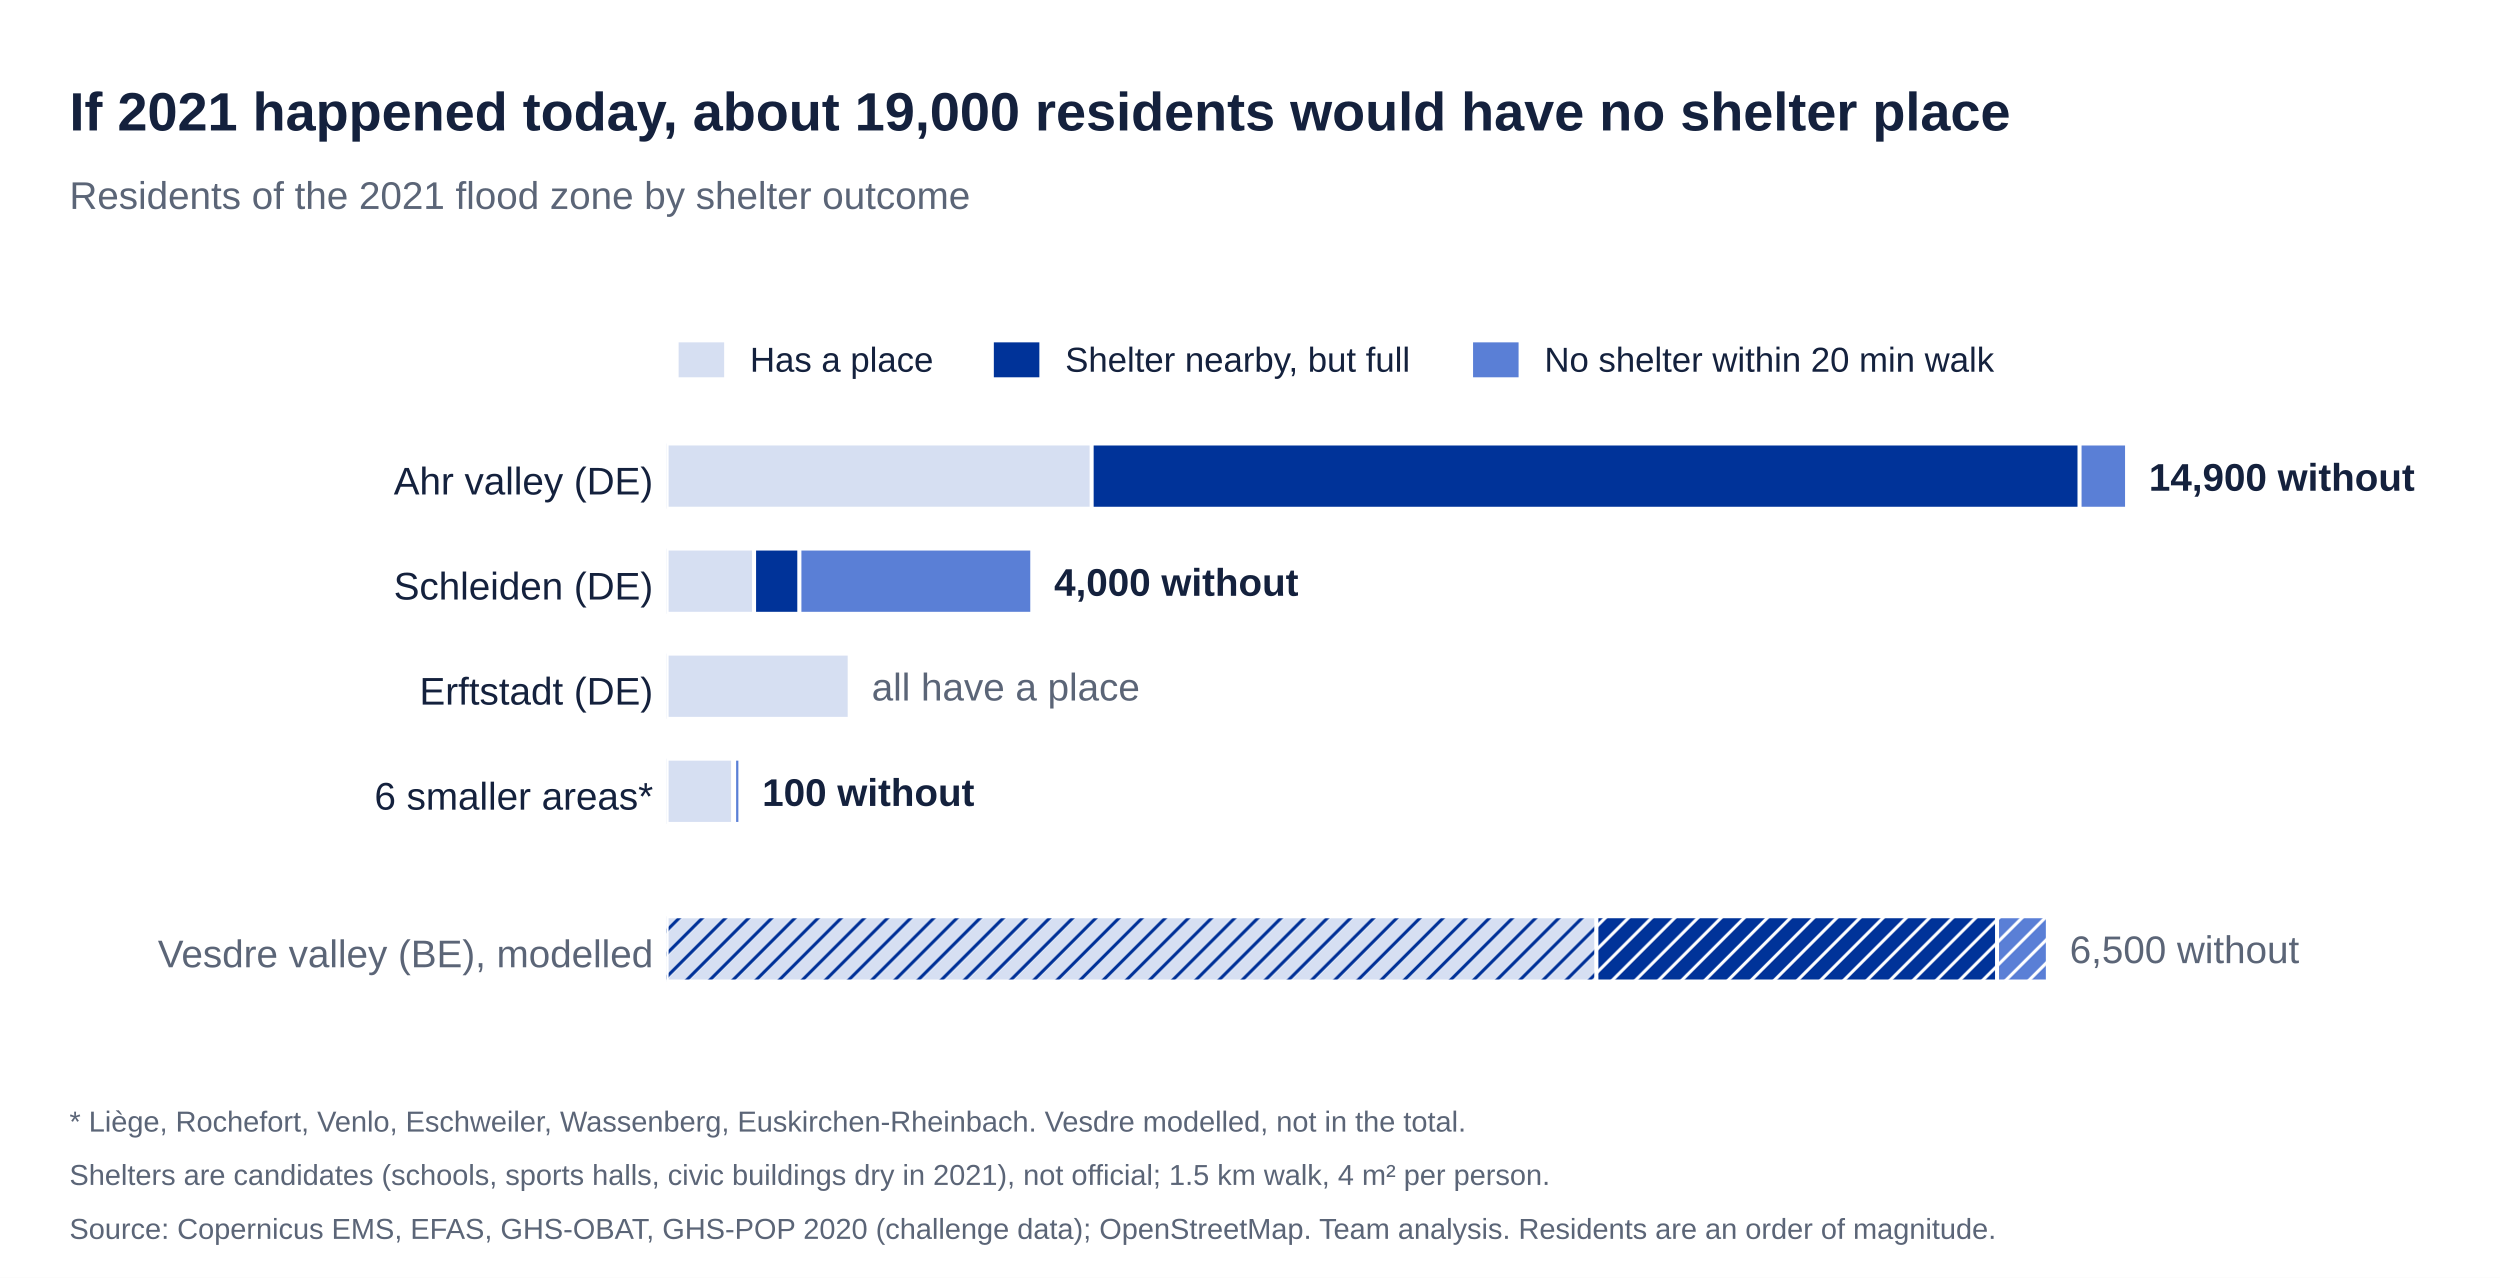
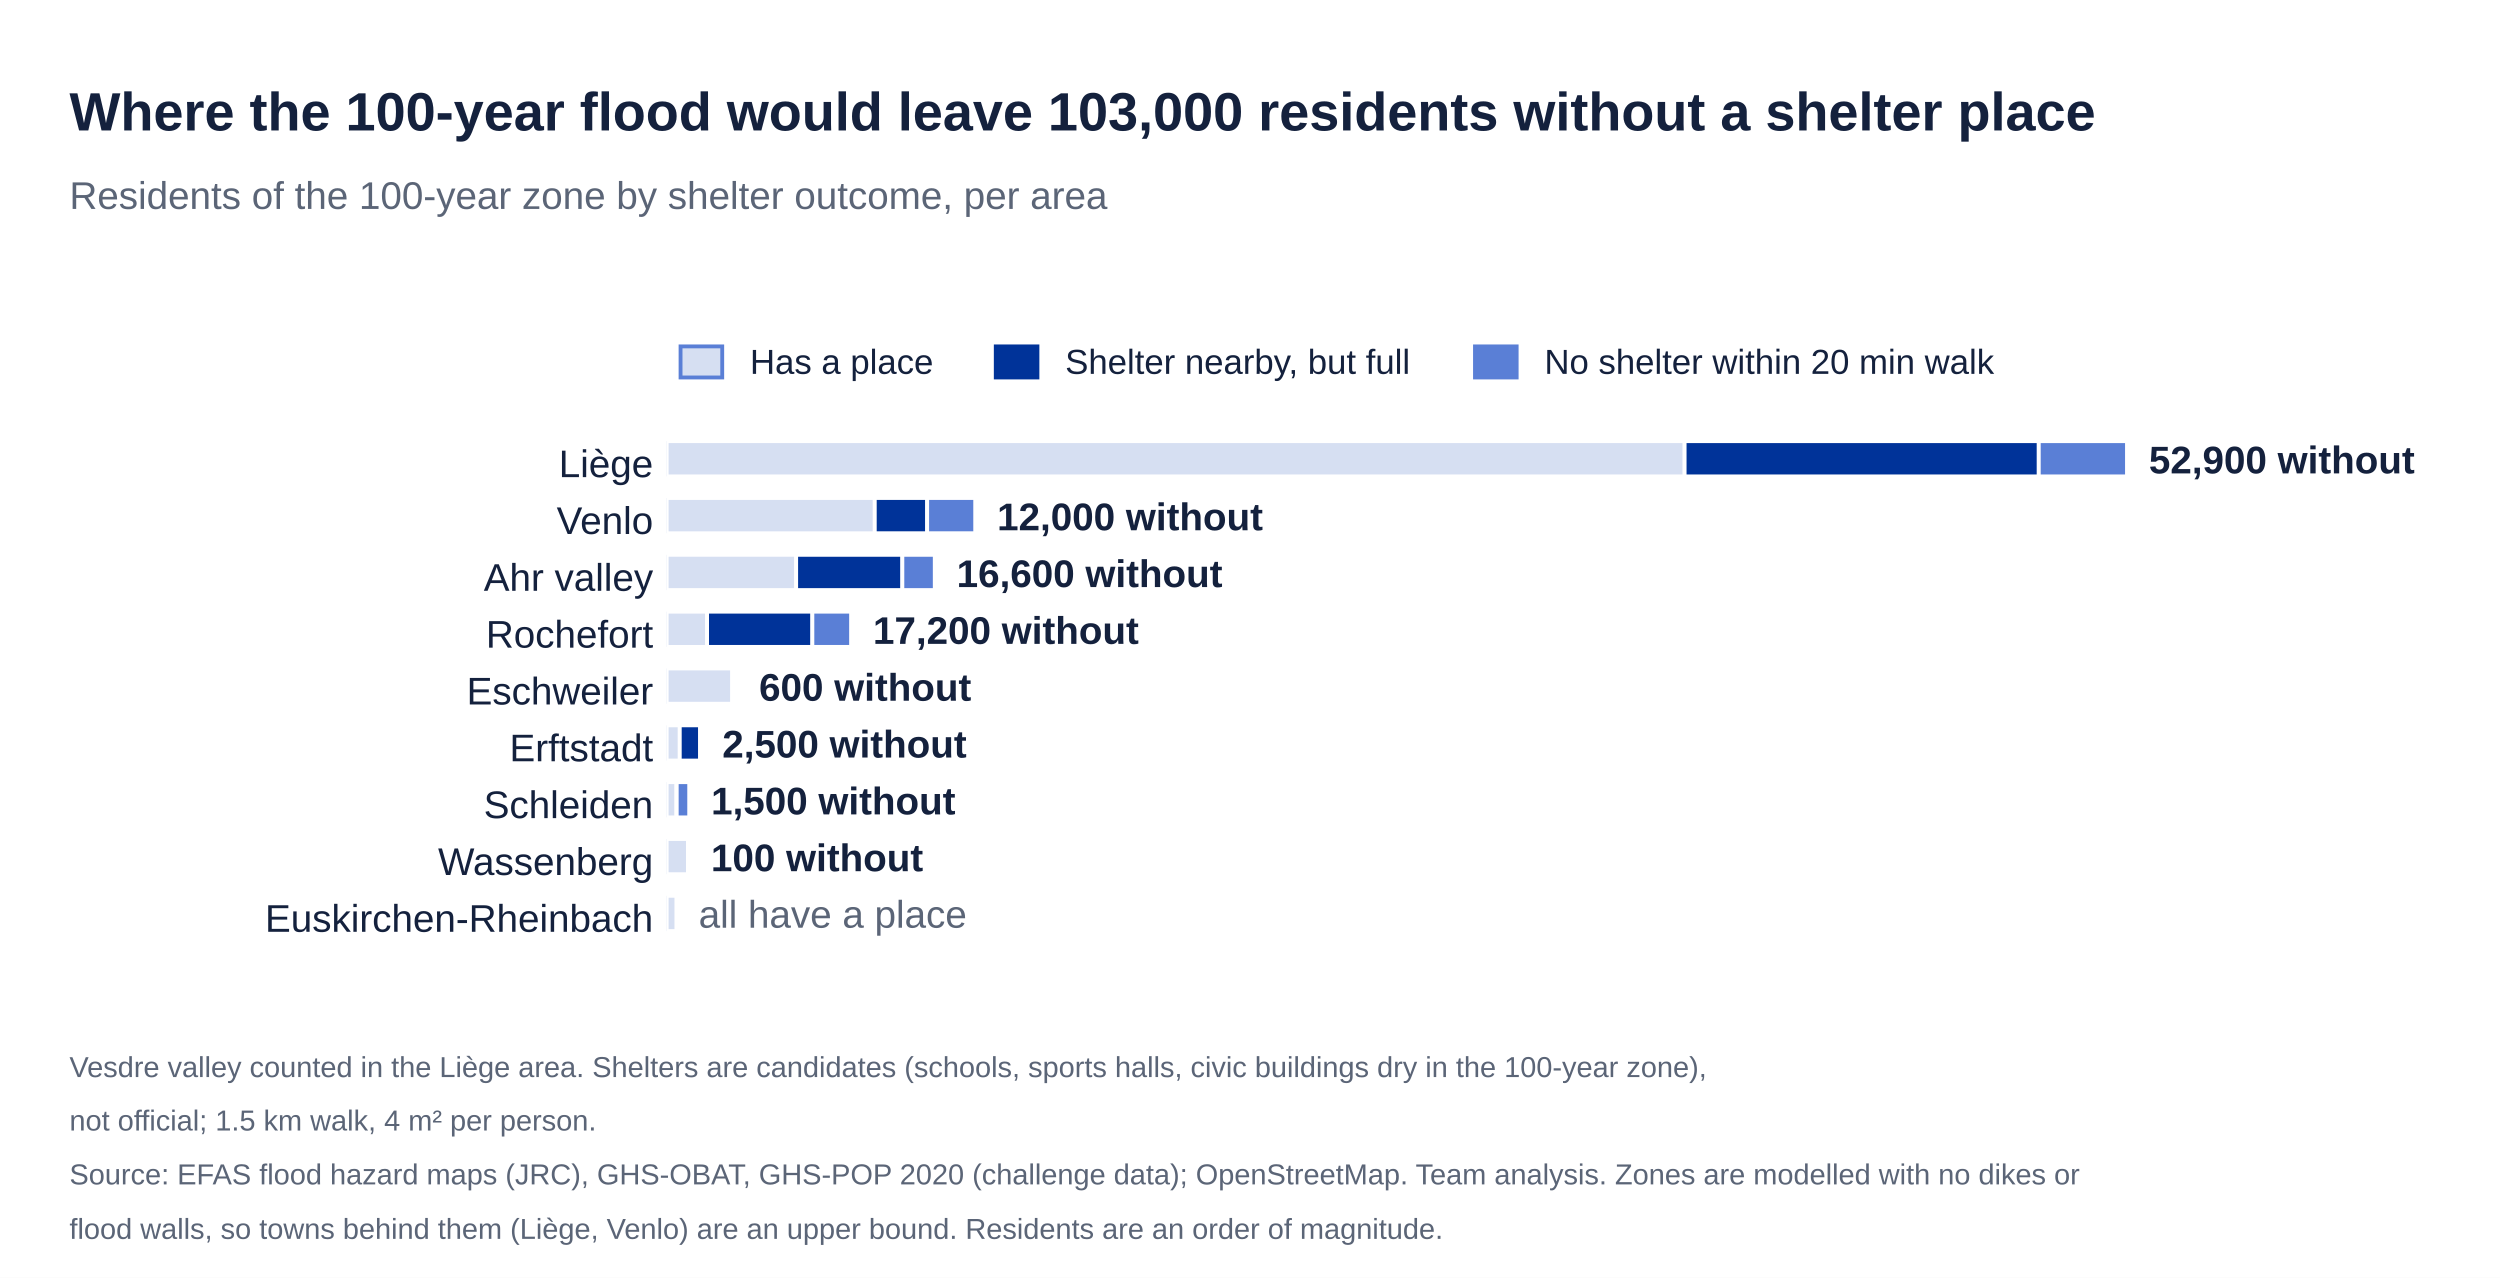
<svg xmlns="http://www.w3.org/2000/svg" width="648pt" height="331.2pt" viewBox="0 0 648 331.2" version="1.1">
  <defs>
    <style type="text/css">*{stroke-linejoin: round; stroke-linecap: butt}</style>
  </defs>
  <g id="figure_1">
    <g id="patch_1">
      <path d="M 0 331.2  L 648 331.2  L 648 0  L 0 0  z " style="fill: #ffffff" />
    </g>
    <g id="axes_1">
      <g id="patch_2">
-         <path d="M 172.8 261.36  L 570.24 261.36  L 570.24 108  L 172.8 108  z " style="fill: #ffffff" />
+         <path d="M 172.8 247.68  L 570.24 247.68  L 570.24 108  L 172.8 108  z " style="fill: #ffffff" />
      </g>
      <g id="patch_3">
-         <path d="M 172.8 131.854  L 282.973 131.854  L 282.973 114.971  L 172.8 114.971  z " clip-path="url(#p2a6222f25c)" style="fill: #d6dff2; stroke: #ffffff; stroke-linejoin: miter" />
+         <path d="M 172.8 114.349  L 436.652 114.349  L 436.652 123.482  L 172.8 123.482  z " clip-path="url(#pc5bd033c34)" style="fill: #d6dff2; stroke: #ffffff; stroke-linejoin: miter" />
      </g>
      <g id="patch_4">
-         <path d="M 172.8 159.084  L 195.473 159.084  L 195.473 142.201  L 172.8 142.201  z " clip-path="url(#p2a6222f25c)" style="fill: #d6dff2; stroke: #ffffff; stroke-linejoin: miter" />
+         <path d="M 172.8 129.08  L 226.739 129.08  L 226.739 138.213  L 172.8 138.213  z " clip-path="url(#pc5bd033c34)" style="fill: #d6dff2; stroke: #ffffff; stroke-linejoin: miter" />
      </g>
      <g id="patch_5">
-         <path d="M 172.8 186.314  L 220.272 186.314  L 220.272 169.431  L 172.8 169.431  z " clip-path="url(#p2a6222f25c)" style="fill: #d6dff2; stroke: #ffffff; stroke-linejoin: miter" />
+         <path d="M 172.8 143.811  L 206.364 143.811  L 206.364 152.944  L 172.8 152.944  z " clip-path="url(#pc5bd033c34)" style="fill: #d6dff2; stroke: #ffffff; stroke-linejoin: miter" />
      </g>
      <g id="patch_6">
-         <path d="M 172.8 213.544  L 190.048 213.544  L 190.048 196.661  L 172.8 196.661  z " clip-path="url(#p2a6222f25c)" style="fill: #d6dff2; stroke: #ffffff; stroke-linejoin: miter" />
+         <path d="M 172.8 158.542  L 183.272 158.542  L 183.272 167.676  L 172.8 167.676  z " clip-path="url(#pc5bd033c34)" style="fill: #d6dff2; stroke: #ffffff; stroke-linejoin: miter" />
      </g>
      <g id="patch_7">
-         <path d="M 172.8 254.389  L 413.801 254.389  L 413.801 237.506  L 172.8 237.506  z " clip-path="url(#p2a6222f25c)" style="fill: url(#he95714e14b); stroke: #ffffff; stroke-linejoin: miter" />
+         <path d="M 172.8 173.273  L 189.794 173.273  L 189.794 182.407  L 172.8 182.407  z " clip-path="url(#pc5bd033c34)" style="fill: #d6dff2; stroke: #ffffff; stroke-linejoin: miter" />
      </g>
      <g id="patch_8">
-         <path d="M 282.973 131.854  L 539.041 131.854  L 539.041 114.971  L 282.973 114.971  z " clip-path="url(#p2a6222f25c)" style="fill: #003399; stroke: #ffffff; stroke-linejoin: miter" />
+         <path d="M 172.8 188.004  L 176.193 188.004  L 176.193 197.138  L 172.8 197.138  z " clip-path="url(#pc5bd033c34)" style="fill: #d6dff2; stroke: #ffffff; stroke-linejoin: miter" />
      </g>
      <g id="patch_9">
-         <path d="M 195.473 159.084  L 207.223 159.084  L 207.223 142.201  L 195.473 142.201  z " clip-path="url(#p2a6222f25c)" style="fill: #003399; stroke: #ffffff; stroke-linejoin: miter" />
+         <path d="M 172.8 202.736  L 175.356 202.736  L 175.356 211.869  L 172.8 211.869  z " clip-path="url(#pc5bd033c34)" style="fill: #d6dff2; stroke: #ffffff; stroke-linejoin: miter" />
      </g>
      <g id="patch_10">
-         <path d="M 220.272 186.314  L 220.272 186.314  L 220.272 169.431  L 220.272 169.431  z " clip-path="url(#p2a6222f25c)" style="fill: #003399; stroke: #ffffff; stroke-linejoin: miter" />
+         <path d="M 172.8 217.467  L 178.318 217.467  L 178.318 226.6  L 172.8 226.6  z " clip-path="url(#pc5bd033c34)" style="fill: #d6dff2; stroke: #ffffff; stroke-linejoin: miter" />
      </g>
      <g id="patch_11">
-         <path d="M 190.048 213.544  L 190.3 213.544  L 190.3 196.661  L 190.048 196.661  z " clip-path="url(#p2a6222f25c)" style="fill: #003399; stroke: #ffffff; stroke-linejoin: miter" />
+         <path d="M 172.8 232.198  L 175.4 232.198  L 175.4 241.331  L 172.8 241.331  z " clip-path="url(#pc5bd033c34)" style="fill: #d6dff2; stroke: #ffffff; stroke-linejoin: miter" />
      </g>
      <g id="patch_12">
-         <path d="M 413.801 254.389  L 517.648 254.389  L 517.648 237.506  L 413.801 237.506  z " clip-path="url(#p2a6222f25c)" style="fill: url(#haeed8de1d2); stroke: #ffffff; stroke-linejoin: miter" />
+         <path d="M 436.652 114.349  L 528.448 114.349  L 528.448 123.482  L 436.652 123.482  z " clip-path="url(#pc5bd033c34)" style="fill: #003399; stroke: #ffffff; stroke-linejoin: miter" />
      </g>
      <g id="patch_13">
-         <path d="M 539.041 131.854  L 551.314 131.854  L 551.314 114.971  L 539.041 114.971  z " clip-path="url(#p2a6222f25c)" style="fill: #5a7fd6; stroke: #ffffff; stroke-linejoin: miter" />
+         <path d="M 226.739 129.08  L 240.318 129.08  L 240.318 138.213  L 226.739 138.213  z " clip-path="url(#pc5bd033c34)" style="fill: #003399; stroke: #ffffff; stroke-linejoin: miter" />
      </g>
      <g id="patch_14">
-         <path d="M 207.223 159.084  L 267.546 159.084  L 267.546 142.201  L 207.223 142.201  z " clip-path="url(#p2a6222f25c)" style="fill: #5a7fd6; stroke: #ffffff; stroke-linejoin: miter" />
+         <path d="M 206.364 143.811  L 233.89 143.811  L 233.89 152.944  L 206.364 152.944  z " clip-path="url(#pc5bd033c34)" style="fill: #003399; stroke: #ffffff; stroke-linejoin: miter" />
      </g>
      <g id="patch_15">
-         <path d="M 220.272 186.314  L 220.272 186.314  L 220.272 169.431  L 220.272 169.431  z " clip-path="url(#p2a6222f25c)" style="fill: #5a7fd6; stroke: #ffffff; stroke-linejoin: miter" />
+         <path d="M 183.272 158.542  L 210.566 158.542  L 210.566 167.676  L 183.272 167.676  z " clip-path="url(#pc5bd033c34)" style="fill: #003399; stroke: #ffffff; stroke-linejoin: miter" />
      </g>
      <g id="patch_16">
-         <path d="M 190.3 213.544  L 191.886 213.544  L 191.886 196.661  L 190.3 196.661  z " clip-path="url(#p2a6222f25c)" style="fill: #5a7fd6; stroke: #ffffff; stroke-linejoin: miter" />
+         <path d="M 189.794 173.273  L 190.495 173.273  L 190.495 182.407  L 189.794 182.407  z " clip-path="url(#pc5bd033c34)" style="fill: #003399; stroke: #ffffff; stroke-linejoin: miter" />
      </g>
      <g id="patch_17">
-         <path d="M 517.648 254.389  L 530.786 254.389  L 530.786 237.506  L 517.648 237.506  z " clip-path="url(#p2a6222f25c)" style="fill: url(#h89fbb1f1ae); stroke: #ffffff; stroke-linejoin: miter" />
+         <path d="M 176.193 188.004  L 181.466 188.004  L 181.466 197.138  L 176.193 197.138  z " clip-path="url(#pc5bd033c34)" style="fill: #003399; stroke: #ffffff; stroke-linejoin: miter" />
+       </g>
+       <g id="patch_18">
+         <path d="M 175.356 202.736  L 175.406 202.736  L 175.406 211.869  L 175.356 211.869  z " clip-path="url(#pc5bd033c34)" style="fill: #003399; stroke: #ffffff; stroke-linejoin: miter" />
+       </g>
+       <g id="patch_19">
+         <path d="M 178.318 217.467  L 178.522 217.467  L 178.522 226.6  L 178.318 226.6  z " clip-path="url(#pc5bd033c34)" style="fill: #003399; stroke: #ffffff; stroke-linejoin: miter" />
+       </g>
+       <g id="patch_20">
+         <path d="M 175.4 232.198  L 175.4 232.198  L 175.4 241.331  L 175.4 241.331  z " clip-path="url(#pc5bd033c34)" style="fill: #003399; stroke: #ffffff; stroke-linejoin: miter" />
+       </g>
+       <g id="patch_21">
+         <path d="M 528.448 114.349  L 551.314 114.349  L 551.314 123.482  L 528.448 123.482  z " clip-path="url(#pc5bd033c34)" style="fill: #5a7fd6; stroke: #ffffff; stroke-linejoin: miter" />
+       </g>
+       <g id="patch_22">
+         <path d="M 240.318 129.08  L 252.777 129.08  L 252.777 138.213  L 240.318 138.213  z " clip-path="url(#pc5bd033c34)" style="fill: #5a7fd6; stroke: #ffffff; stroke-linejoin: miter" />
+       </g>
+       <g id="patch_23">
+         <path d="M 233.89 143.811  L 242.291 143.811  L 242.291 152.944  L 233.89 152.944  z " clip-path="url(#pc5bd033c34)" style="fill: #5a7fd6; stroke: #ffffff; stroke-linejoin: miter" />
+       </g>
+       <g id="patch_24">
+         <path d="M 210.566 158.542  L 220.601 158.542  L 220.601 167.676  L 210.566 167.676  z " clip-path="url(#pc5bd033c34)" style="fill: #5a7fd6; stroke: #ffffff; stroke-linejoin: miter" />
+       </g>
+       <g id="patch_25">
+         <path d="M 190.495 173.273  L 191.076 173.273  L 191.076 182.407  L 190.495 182.407  z " clip-path="url(#pc5bd033c34)" style="fill: #5a7fd6; stroke: #ffffff; stroke-linejoin: miter" />
+       </g>
+       <g id="patch_26">
+         <path d="M 181.466 188.004  L 181.536 188.004  L 181.536 197.138  L 181.466 197.138  z " clip-path="url(#pc5bd033c34)" style="fill: #5a7fd6; stroke: #ffffff; stroke-linejoin: miter" />
+       </g>
+       <g id="patch_27">
+         <path d="M 175.406 202.736  L 178.643 202.736  L 178.643 211.869  L 175.406 211.869  z " clip-path="url(#pc5bd033c34)" style="fill: #5a7fd6; stroke: #ffffff; stroke-linejoin: miter" />
+       </g>
+       <g id="patch_28">
+         <path d="M 178.522 217.467  L 178.604 217.467  L 178.604 226.6  L 178.522 226.6  z " clip-path="url(#pc5bd033c34)" style="fill: #5a7fd6; stroke: #ffffff; stroke-linejoin: miter" />
+       </g>
+       <g id="patch_29">
+         <path d="M 175.4 232.198  L 175.419 232.198  L 175.419 241.331  L 175.4 241.331  z " clip-path="url(#pc5bd033c34)" style="fill: #5a7fd6; stroke: #ffffff; stroke-linejoin: miter" />
      </g>
      <g id="matplotlib.axis_1" />
      <g id="matplotlib.axis_2">
        <g id="ytick_1">
          <g id="line2d_1" />
          <g id="text_1">
-             <text style="font-size: 10px; font-family: 'Helvetica Neue', 'Arial', 'DejaVu Sans', sans-serif; text-anchor: end; fill: #14213d" x="169.3" y="128.172" transform="rotate(-0 169.3 128.1722)">Ahr valley (DE)</text>
+             <text style="font-size: 10px; font-family: 'Helvetica Neue', 'Arial', 'DejaVu Sans', sans-serif; text-anchor: end; fill: #14213d" x="169.3" y="123.676" transform="rotate(-0 169.3 123.6757)">Liège</text>
          </g>
        </g>
        <g id="ytick_2">
          <g id="line2d_2" />
          <g id="text_2">
-             <text style="font-size: 10px; font-family: 'Helvetica Neue', 'Arial', 'DejaVu Sans', sans-serif; text-anchor: end; fill: #14213d" x="169.3" y="155.402" transform="rotate(-0 169.3 155.4024)">Schleiden (DE)</text>
+             <text style="font-size: 10px; font-family: 'Helvetica Neue', 'Arial', 'DejaVu Sans', sans-serif; text-anchor: end; fill: #14213d" x="169.3" y="138.407" transform="rotate(-0 169.3 138.4068)">Venlo</text>
          </g>
        </g>
        <g id="ytick_3">
          <g id="line2d_3" />
          <g id="text_3">
-             <text style="font-size: 10px; font-family: 'Helvetica Neue', 'Arial', 'DejaVu Sans', sans-serif; text-anchor: end; fill: #14213d" x="169.3" y="182.632" transform="rotate(-0 169.3 182.6325)">Erftstadt (DE)</text>
+             <text style="font-size: 10px; font-family: 'Helvetica Neue', 'Arial', 'DejaVu Sans', sans-serif; text-anchor: end; fill: #14213d" x="169.3" y="153.138" transform="rotate(-0 169.3 153.1379)">Ahr valley</text>
          </g>
        </g>
        <g id="ytick_4">
          <g id="line2d_4" />
          <g id="text_4">
-             <text style="font-size: 10px; font-family: 'Helvetica Neue', 'Arial', 'DejaVu Sans', sans-serif; text-anchor: end; fill: #14213d" x="169.3" y="209.863" transform="rotate(-0 169.3 209.8626)">6 smaller areas*</text>
+             <text style="font-size: 10px; font-family: 'Helvetica Neue', 'Arial', 'DejaVu Sans', sans-serif; text-anchor: end; fill: #14213d" x="169.3" y="167.869" transform="rotate(-0 169.3 167.8689)">Rochefort</text>
          </g>
        </g>
        <g id="ytick_5">
          <g id="line2d_5" />
          <g id="text_5">
-             <text style="font-size: 10px; font-family: 'Helvetica Neue', 'Arial', 'DejaVu Sans', sans-serif; text-anchor: end; fill: #5b6577" x="169.3" y="250.708" transform="rotate(-0 169.3 250.7078)">Vesdre valley (BE), modelled</text>
-           </g>
-         </g>
-       </g>
-       <g id="text_6">
-         <text style="font-weight: 700; font-size: 10px; font-family: 'Helvetica Neue', 'Arial', 'DejaVu Sans', sans-serif; text-anchor: start; fill: #14213d" x="556.992" y="127.202" transform="rotate(-0 556.992 127.2022)">14,900 without</text>
-       </g>
-       <g id="text_7">
-         <text style="font-weight: 700; font-size: 10px; font-family: 'Helvetica Neue', 'Arial', 'DejaVu Sans', sans-serif; text-anchor: start; fill: #14213d" x="273.223" y="154.432" transform="rotate(-0 273.2234 154.4324)">4,000 without</text>
-       </g>
-       <g id="text_8">
-         <text style="font-size: 10px; font-family: 'Helvetica Neue', 'Arial', 'DejaVu Sans', sans-serif; text-anchor: start; fill: #5b6577" x="225.95" y="181.567" transform="rotate(-0 225.9497 181.5675)">all have a place</text>
-       </g>
-       <g id="text_9">
-         <text style="font-weight: 700; font-size: 10px; font-family: 'Helvetica Neue', 'Arial', 'DejaVu Sans', sans-serif; text-anchor: start; fill: #14213d" x="197.564" y="208.893" transform="rotate(-0 197.5638 208.8926)">100 without</text>
+             <text style="font-size: 10px; font-family: 'Helvetica Neue', 'Arial', 'DejaVu Sans', sans-serif; text-anchor: end; fill: #14213d" x="169.3" y="182.6" transform="rotate(-0 169.3 182.6)">Eschweiler</text>
+           </g>
+         </g>
+         <g id="ytick_6">
+           <g id="line2d_6" />
+           <g id="text_6">
+             <text style="font-size: 10px; font-family: 'Helvetica Neue', 'Arial', 'DejaVu Sans', sans-serif; text-anchor: end; fill: #14213d" x="169.3" y="197.331" transform="rotate(-0 169.3 197.3311)">Erftstadt</text>
+           </g>
+         </g>
+         <g id="ytick_7">
+           <g id="line2d_7" />
+           <g id="text_7">
+             <text style="font-size: 10px; font-family: 'Helvetica Neue', 'Arial', 'DejaVu Sans', sans-serif; text-anchor: end; fill: #14213d" x="169.3" y="212.062" transform="rotate(-0 169.3 212.0621)">Schleiden</text>
+           </g>
+         </g>
+         <g id="ytick_8">
+           <g id="line2d_8" />
+           <g id="text_8">
+             <text style="font-size: 10px; font-family: 'Helvetica Neue', 'Arial', 'DejaVu Sans', sans-serif; text-anchor: end; fill: #14213d" x="169.3" y="226.793" transform="rotate(-0 169.3 226.7932)">Wassenberg</text>
+           </g>
+         </g>
+         <g id="ytick_9">
+           <g id="line2d_9" />
+           <g id="text_9">
+             <text style="font-size: 10px; font-family: 'Helvetica Neue', 'Arial', 'DejaVu Sans', sans-serif; text-anchor: end; fill: #14213d" x="169.3" y="241.524" transform="rotate(-0 169.3 241.5243)">Euskirchen-Rheinbach</text>
+           </g>
+         </g>
      </g>
      <g id="text_10">
-         <text style="font-size: 10px; font-family: 'Helvetica Neue', 'Arial', 'DejaVu Sans', sans-serif; text-anchor: start; fill: #5b6577" x="536.464" y="249.643" transform="rotate(-0 536.4641 249.6428)">6,500 without</text>
+         <text style="font-weight: 700; font-size: 10px; font-family: 'Helvetica Neue', 'Arial', 'DejaVu Sans', sans-serif; text-anchor: start; fill: #14213d" x="556.992" y="122.706" transform="rotate(-0 556.992 122.7057)">52,900 without</text>
+       </g>
+       <g id="text_11">
+         <text style="font-weight: 700; font-size: 10px; font-family: 'Helvetica Neue', 'Arial', 'DejaVu Sans', sans-serif; text-anchor: start; fill: #14213d" x="258.455" y="137.437" transform="rotate(-0 258.4546 137.4368)">12,000 without</text>
+       </g>
+       <g id="text_12">
+         <text style="font-weight: 700; font-size: 10px; font-family: 'Helvetica Neue', 'Arial', 'DejaVu Sans', sans-serif; text-anchor: start; fill: #14213d" x="247.969" y="152.168" transform="rotate(-0 247.9691 152.1679)">16,600 without</text>
+       </g>
+       <g id="text_13">
+         <text style="font-weight: 700; font-size: 10px; font-family: 'Helvetica Neue', 'Arial', 'DejaVu Sans', sans-serif; text-anchor: start; fill: #14213d" x="226.278" y="166.899" transform="rotate(-0 226.2782 166.8989)">17,200 without</text>
+       </g>
+       <g id="text_14">
+         <text style="font-weight: 700; font-size: 10px; font-family: 'Helvetica Neue', 'Arial', 'DejaVu Sans', sans-serif; text-anchor: start; fill: #14213d" x="196.754" y="181.63" transform="rotate(-0 196.7536 181.63)">600 without</text>
+       </g>
+       <g id="text_15">
+         <text style="font-weight: 700; font-size: 10px; font-family: 'Helvetica Neue', 'Arial', 'DejaVu Sans', sans-serif; text-anchor: start; fill: #14213d" x="187.213" y="196.361" transform="rotate(-0 187.2135 196.3611)">2,500 without</text>
+       </g>
+       <g id="text_16">
+         <text style="font-weight: 700; font-size: 10px; font-family: 'Helvetica Neue', 'Arial', 'DejaVu Sans', sans-serif; text-anchor: start; fill: #14213d" x="184.321" y="211.092" transform="rotate(-0 184.3211 211.0921)">1,500 without</text>
+       </g>
+       <g id="text_17">
+         <text style="font-weight: 700; font-size: 10px; font-family: 'Helvetica Neue', 'Arial', 'DejaVu Sans', sans-serif; text-anchor: start; fill: #14213d" x="184.282" y="225.823" transform="rotate(-0 184.282 225.8232)">100 without</text>
+       </g>
+       <g id="text_18">
+         <text style="font-size: 10px; font-family: 'Helvetica Neue', 'Arial', 'DejaVu Sans', sans-serif; text-anchor: start; fill: #5b6577" x="181.097" y="240.459" transform="rotate(-0 181.0969 240.4593)">all have a place</text>
      </g>
      <g id="legend_1">
-         <g id="patch_18">
-           <path d="M 176.4 97.294  L 187.2 97.294  L 187.2 89.239  L 176.4 89.239  z " style="fill: #d6dff2; stroke: #d6dff2; stroke-linejoin: miter" />
-         </g>
-         <g id="text_11">
-           <text style="font-size: 9px; font-family: 'Helvetica Neue', 'Arial', 'DejaVu Sans', sans-serif; text-anchor: start; fill: #14213d" x="194.4" y="96.349" transform="rotate(-0 194.4 96.3486)">Has a place</text>
-         </g>
-         <g id="patch_19">
-           <path d="M 258.103 97.294  L 268.903 97.294  L 268.903 89.239  L 258.103 89.239  z " style="fill: #003399; stroke: #003399; stroke-linejoin: miter" />
-         </g>
-         <g id="text_12">
-           <text style="font-size: 9px; font-family: 'Helvetica Neue', 'Arial', 'DejaVu Sans', sans-serif; text-anchor: start; fill: #14213d" x="276.103" y="96.349" transform="rotate(-0 276.1031 96.3486)">Shelter nearby, but full</text>
-         </g>
-         <g id="patch_20">
-           <path d="M 382.317 97.294  L 393.117 97.294  L 393.117 89.239  L 382.317 89.239  z " style="fill: #5a7fd6; stroke: #5a7fd6; stroke-linejoin: miter" />
-         </g>
-         <g id="text_13">
-           <text style="font-size: 9px; font-family: 'Helvetica Neue', 'Arial', 'DejaVu Sans', sans-serif; text-anchor: start; fill: #14213d" x="400.317" y="96.349" transform="rotate(-0 400.3172 96.3486)">No shelter within 20 min walk</text>
-         </g>
-       </g>
-     </g>
-     <g id="text_14">
-       <text style="font-weight: 700; font-size: 14px; font-family: 'Helvetica Neue', 'Arial', 'DejaVu Sans', sans-serif; text-anchor: start; fill: #14213d" x="18" y="33.81" transform="rotate(-0 18 33.81)">If 2021 happened today, about 19,000 residents would have no shelter place</text>
-     </g>
-     <g id="text_15">
-       <text style="font-size: 10px; font-family: 'Helvetica Neue', 'Arial', 'DejaVu Sans', sans-serif; text-anchor: start; fill: #5b6577" x="18" y="54.16" transform="rotate(-0 18 54.16)">Residents of the 2021 flood zone by shelter outcome</text>
-     </g>
-     <g id="text_16">
-       <text style="font-size: 7.5px; font-family: 'Helvetica Neue', 'Arial', 'DejaVu Sans', sans-serif; fill: #5b6577" transform="translate(18 293.3065)">* Liège, Rochefort, Venlo, Eschweiler, Wassenberg, Euskirchen-Rheinbach. Vesdre modelled, not in the total.</text>
-       <text style="font-size: 7.5px; font-family: 'Helvetica Neue', 'Arial', 'DejaVu Sans', sans-serif; fill: #5b6577" transform="translate(18 307.14)">Shelters are candidates (schools, sports halls, civic buildings dry in 2021), not official; 1.5 km walk, 4 m² per person.</text>
-       <text style="font-size: 7.5px; font-family: 'Helvetica Neue', 'Arial', 'DejaVu Sans', sans-serif; fill: #5b6577" transform="translate(18 321.12)">Source: Copernicus EMS, EFAS, GHS-OBAT, GHS-POP 2020 (challenge data); OpenStreetMap. Team analysis. Residents are an order of magnitude.</text>
+         <g id="patch_30">
+           <path d="M 176.4 97.841  L 187.2 97.841  L 187.2 89.786  L 176.4 89.786  z " style="fill: #d6dff2; stroke: #5a7fd6; stroke-linejoin: miter" />
+         </g>
+         <g id="text_19">
+           <text style="font-size: 9px; font-family: 'Helvetica Neue', 'Arial', 'DejaVu Sans', sans-serif; text-anchor: start; fill: #14213d" x="194.4" y="96.896" transform="rotate(-0 194.4 96.8958)">Has a place</text>
+         </g>
+         <g id="patch_31">
+           <path d="M 258.103 97.841  L 268.903 97.841  L 268.903 89.786  L 258.103 89.786  z " style="fill: #003399; stroke: #003399; stroke-linejoin: miter" />
+         </g>
+         <g id="text_20">
+           <text style="font-size: 9px; font-family: 'Helvetica Neue', 'Arial', 'DejaVu Sans', sans-serif; text-anchor: start; fill: #14213d" x="276.103" y="96.896" transform="rotate(-0 276.1031 96.8958)">Shelter nearby, but full</text>
+         </g>
+         <g id="patch_32">
+           <path d="M 382.317 97.841  L 393.117 97.841  L 393.117 89.786  L 382.317 89.786  z " style="fill: #5a7fd6; stroke: #5a7fd6; stroke-linejoin: miter" />
+         </g>
+         <g id="text_21">
+           <text style="font-size: 9px; font-family: 'Helvetica Neue', 'Arial', 'DejaVu Sans', sans-serif; text-anchor: start; fill: #14213d" x="400.317" y="96.896" transform="rotate(-0 400.3172 96.8958)">No shelter within 20 min walk</text>
+         </g>
+       </g>
+     </g>
+     <g id="text_22">
+       <text style="font-weight: 700; font-size: 14px; font-family: 'Helvetica Neue', 'Arial', 'DejaVu Sans', sans-serif; text-anchor: start; fill: #14213d" x="18" y="33.81" transform="rotate(-0 18 33.81)">Where the 100-year flood would leave 103,000 residents without a shelter place</text>
+     </g>
+     <g id="text_23">
+       <text style="font-size: 10px; font-family: 'Helvetica Neue', 'Arial', 'DejaVu Sans', sans-serif; text-anchor: start; fill: #5b6577" x="18" y="54.16" transform="rotate(-0 18 54.16)">Residents of the 100-year zone by shelter outcome, per area</text>
+     </g>
+     <g id="text_24">
+       <text style="font-size: 7.5px; font-family: 'Helvetica Neue', 'Arial', 'DejaVu Sans', sans-serif; fill: #5b6577" transform="translate(18 279.18)">Vesdre valley counted in the Liège area. Shelters are candidates (schools, sports halls, civic buildings dry in the 100-year zone),</text>
+       <text style="font-size: 7.5px; font-family: 'Helvetica Neue', 'Arial', 'DejaVu Sans', sans-serif; fill: #5b6577" transform="translate(18 293.0252)">not official; 1.5 km walk, 4 m² per person.</text>
+       <text style="font-size: 7.5px; font-family: 'Helvetica Neue', 'Arial', 'DejaVu Sans', sans-serif; fill: #5b6577" transform="translate(18 306.9935)">Source: EFAS flood hazard maps (JRC), GHS-OBAT, GHS-POP 2020 (challenge data); OpenStreetMap. Team analysis. Zones are modelled with no dikes or</text>
+       <text style="font-size: 7.5px; font-family: 'Helvetica Neue', 'Arial', 'DejaVu Sans', sans-serif; fill: #5b6577" transform="translate(18 321.12)">flood walls, so towns behind them (Liège, Venlo) are an upper bound. Residents are an order of magnitude.</text>
    </g>
  </g>
  <defs>
-     <clipPath id="p2a6222f25c">
-       <rect x="172.8" y="108" width="397.44" height="153.36" />
+     <clipPath id="pc5bd033c34">
+       <rect x="172.8" y="108" width="397.44" height="139.68" />
    </clipPath>
  </defs>
-   <defs>
-     <pattern id="he95714e14b" patternUnits="userSpaceOnUse" x="0" y="0" width="72" height="72">
-       <rect x="0" y="0" width="73" height="73" fill="#d6dff2" />
-       <path d="M -36 36  L 36 -36  M -33 39  L 39 -33  M -30 42  L 42 -30  M -27 45  L 45 -27  M -24 48  L 48 -24  M -21 51  L 51 -21  M -18 54  L 54 -18  M -15 57  L 57 -15  M -12 60  L 60 -12  M -9 63  L 63 -9  M -6 66  L 66 -6  M -3 69  L 69 -3  M 0 72  L 72 0  M 3 75  L 75 3  M 6 78  L 78 6  M 9 81  L 81 9  M 12 84  L 84 12  M 15 87  L 87 15  M 18 90  L 90 18  M 21 93  L 93 21  M 24 96  L 96 24  M 27 99  L 99 27  M 30 102  L 102 30  M 33 105  L 105 33  M 36 108  L 108 36  " style="fill: #003399; stroke: #003399; stroke-width: 0.8; stroke-linecap: butt; stroke-linejoin: miter" />
-     </pattern>
-     <pattern id="haeed8de1d2" patternUnits="userSpaceOnUse" x="0" y="0" width="72" height="72">
-       <rect x="0" y="0" width="73" height="73" fill="#003399" />
-       <path d="M -36 36  L 36 -36  M -33 39  L 39 -33  M -30 42  L 42 -30  M -27 45  L 45 -27  M -24 48  L 48 -24  M -21 51  L 51 -21  M -18 54  L 54 -18  M -15 57  L 57 -15  M -12 60  L 60 -12  M -9 63  L 63 -9  M -6 66  L 66 -6  M -3 69  L 69 -3  M 0 72  L 72 0  M 3 75  L 75 3  M 6 78  L 78 6  M 9 81  L 81 9  M 12 84  L 84 12  M 15 87  L 87 15  M 18 90  L 90 18  M 21 93  L 93 21  M 24 96  L 96 24  M 27 99  L 99 27  M 30 102  L 102 30  M 33 105  L 105 33  M 36 108  L 108 36  " style="fill: #ffffff; stroke: #ffffff; stroke-width: 0.8; stroke-linecap: butt; stroke-linejoin: miter" />
-     </pattern>
-     <pattern id="h89fbb1f1ae" patternUnits="userSpaceOnUse" x="0" y="0" width="72" height="72">
-       <rect x="0" y="0" width="73" height="73" fill="#5a7fd6" />
-       <path d="M -36 36  L 36 -36  M -33 39  L 39 -33  M -30 42  L 42 -30  M -27 45  L 45 -27  M -24 48  L 48 -24  M -21 51  L 51 -21  M -18 54  L 54 -18  M -15 57  L 57 -15  M -12 60  L 60 -12  M -9 63  L 63 -9  M -6 66  L 66 -6  M -3 69  L 69 -3  M 0 72  L 72 0  M 3 75  L 75 3  M 6 78  L 78 6  M 9 81  L 81 9  M 12 84  L 84 12  M 15 87  L 87 15  M 18 90  L 90 18  M 21 93  L 93 21  M 24 96  L 96 24  M 27 99  L 99 27  M 30 102  L 102 30  M 33 105  L 105 33  M 36 108  L 108 36  " style="fill: #ffffff; stroke: #ffffff; stroke-width: 0.8; stroke-linecap: butt; stroke-linejoin: miter" />
-     </pattern>
-   </defs>
</svg>
